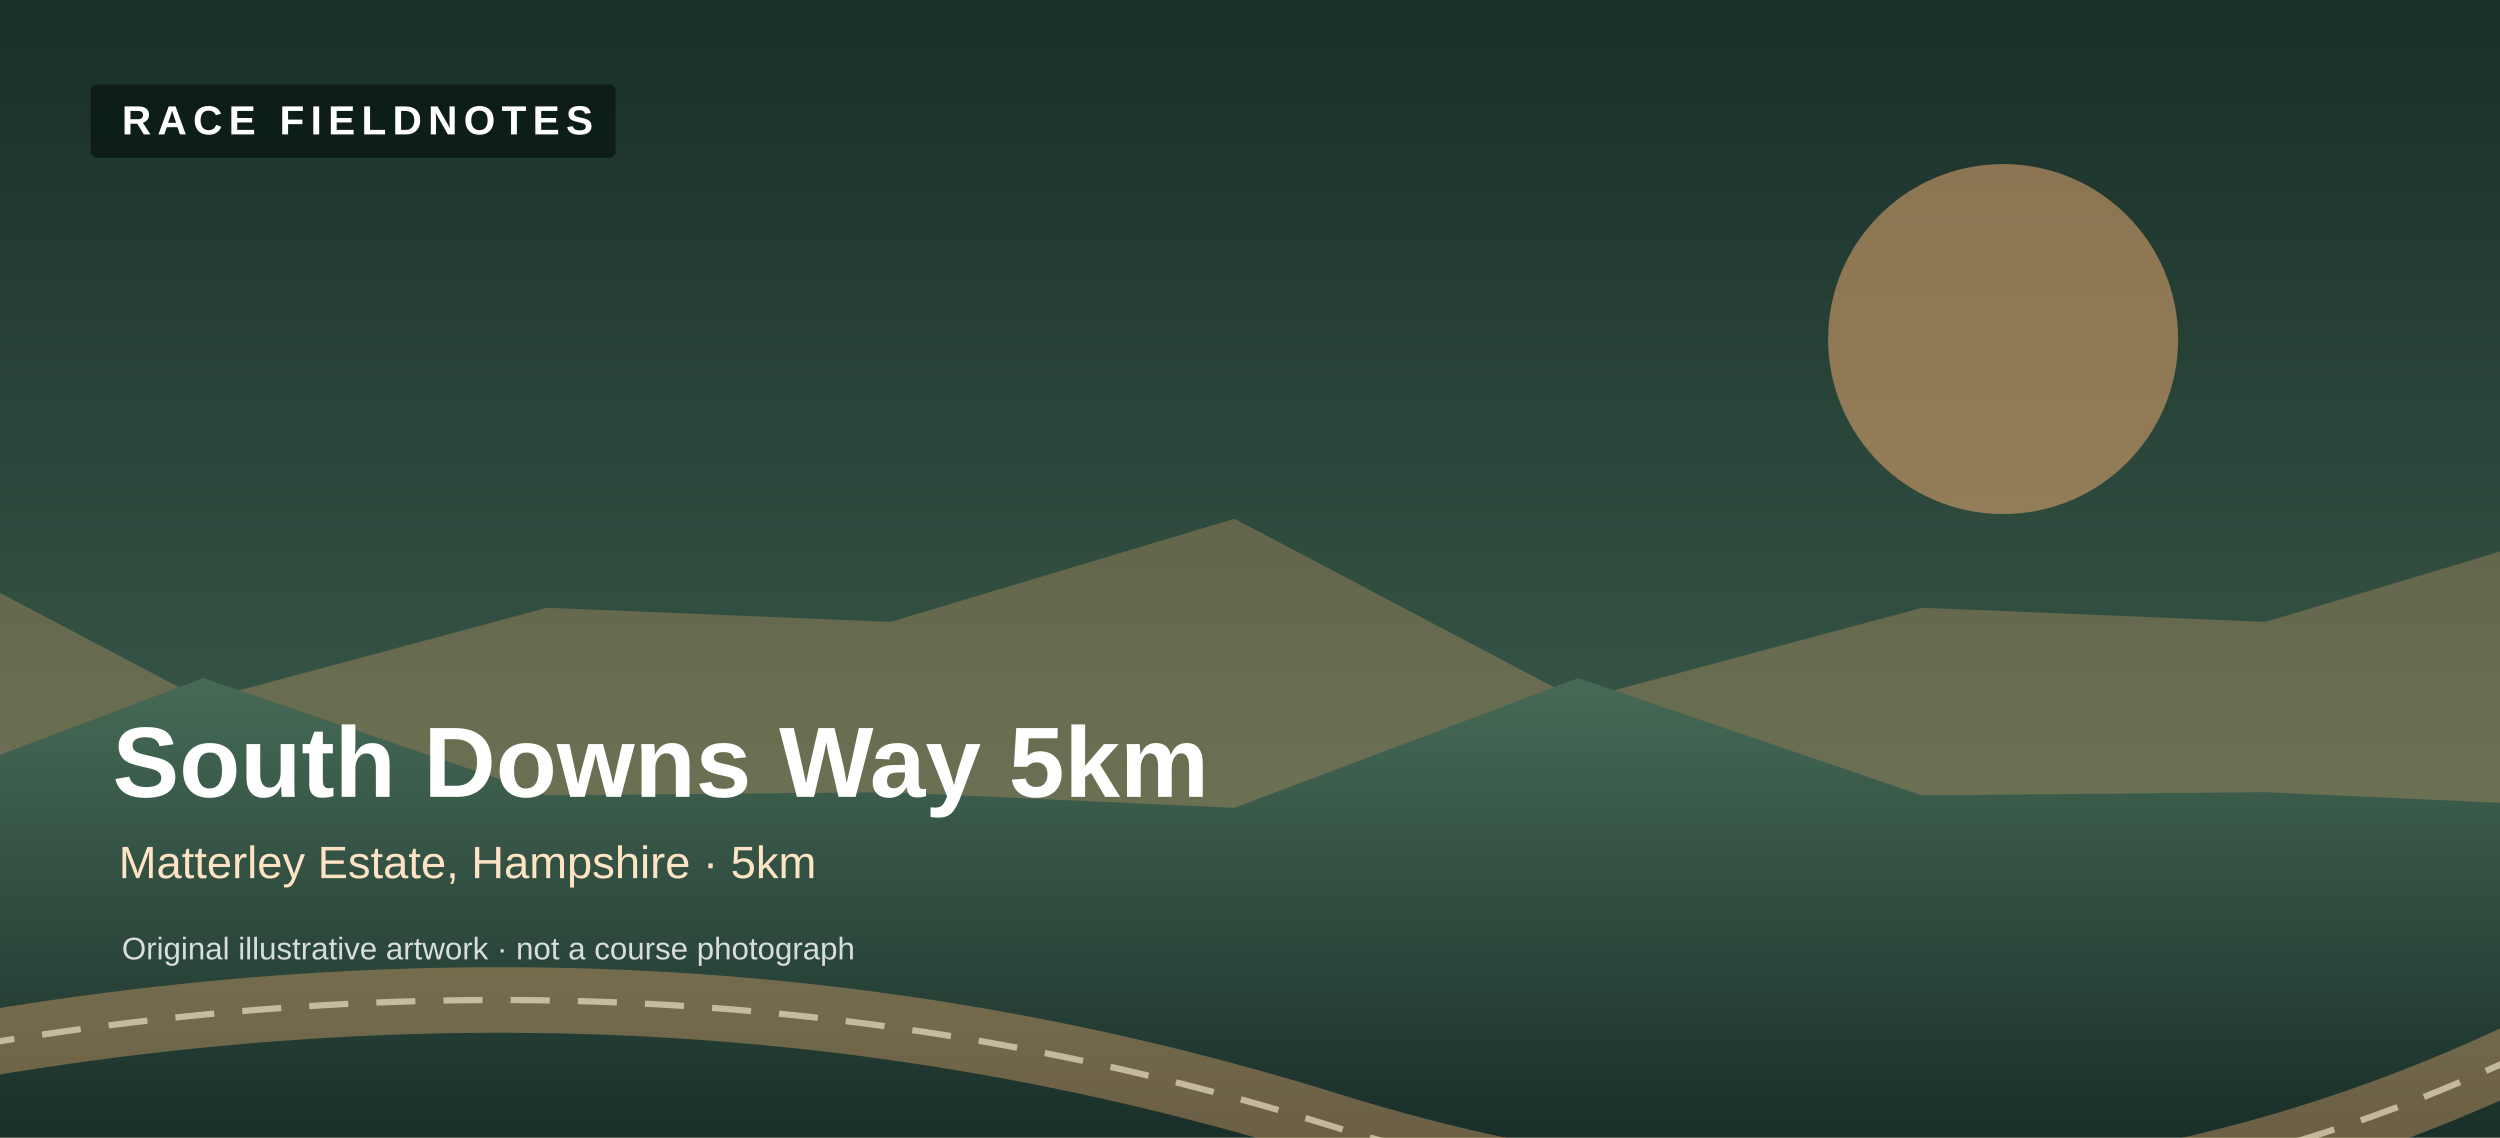
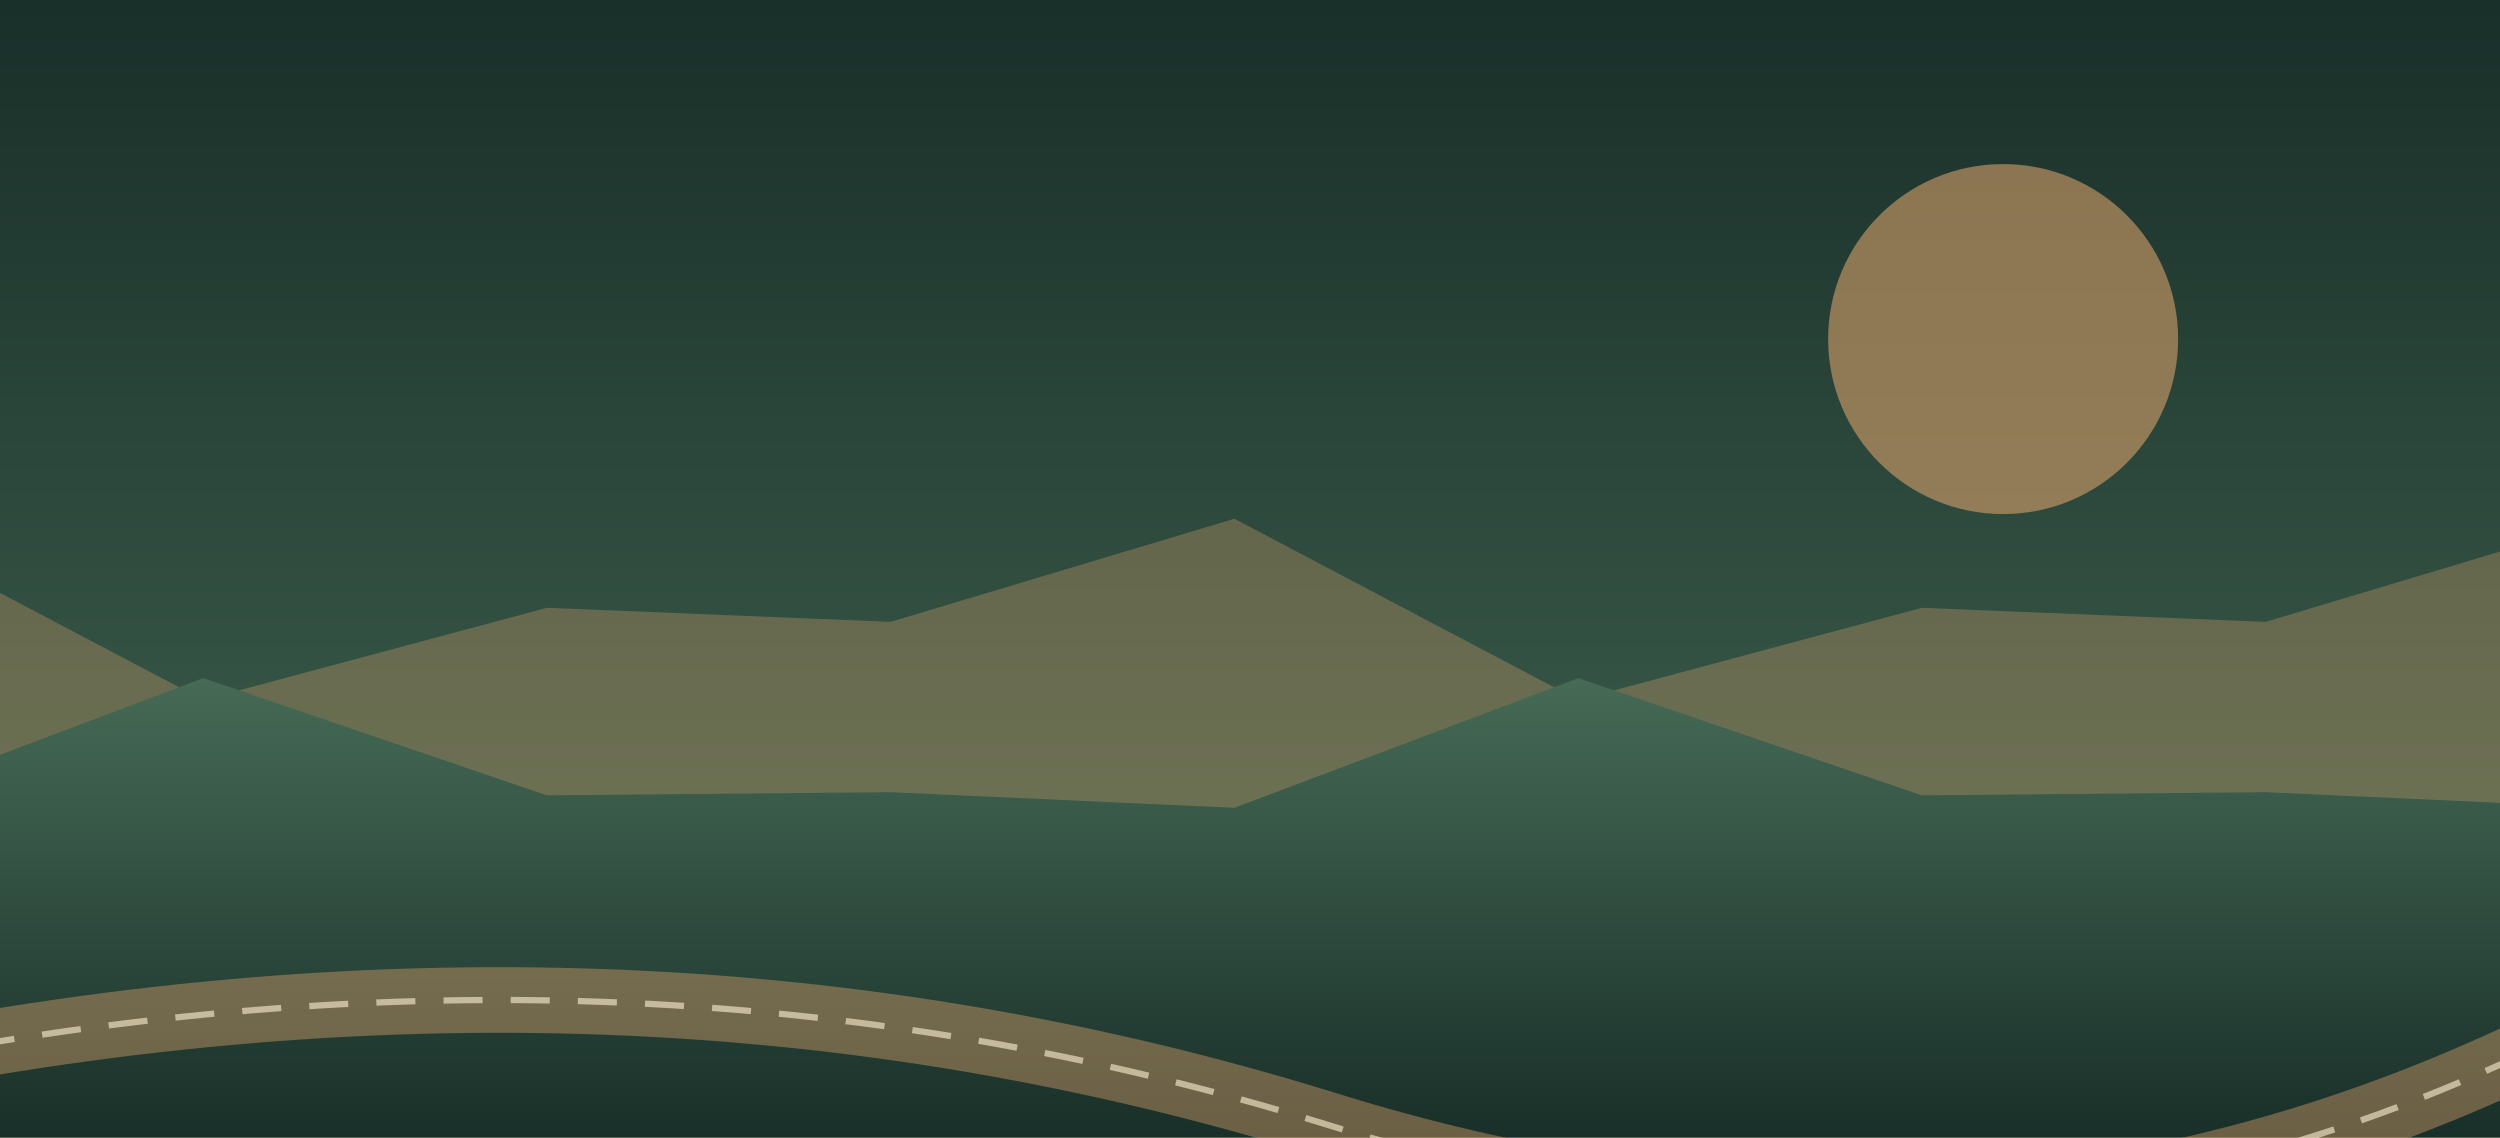
<svg xmlns="http://www.w3.org/2000/svg" width="1600" height="728" viewBox="0 0 1600 728" role="img" aria-label="Illustrated landscape for South Downs Way 5km">
  <defs>
    <linearGradient id="sky" x2="0" y2="1">
      <stop stop-color="#192f29" />
      <stop offset="1" stop-color="#466a56" />
    </linearGradient>
    <linearGradient id="land" x2="0" y2="1">
      <stop stop-color="#466a56" />
      <stop offset="1" stop-color="#192f29" />
    </linearGradient>
  </defs>
  <rect width="1600" height="728" fill="url(#sky)" />
  <circle cx="1282" cy="217" r="112" fill="#e5a76d" opacity=".55" />
  <path d="M0 455 L-90,332 130,448 350,389 570,398 790,332 1010,448 1230,389 1450,398 1670,332 L1600 520 L1600 728 H0Z" fill="#e5a76d" opacity=".3" />
  <path d="M0 560 L-90,517 130,434 350,509 570,507 790,517 1010,434 1230,509 1450,507 1670,517 L1600 560 L1600 728 H0Z" fill="url(#land)" />
  <path d="M-100 685 Q400 580 850 720 T1700 630" fill="none" stroke="#e5a76d" stroke-width="42" opacity=".4" />
  <path d="M-100 685 Q400 580 850 720 T1700 630" fill="none" stroke="#f2e7ca" stroke-width="4" opacity=".65" stroke-dasharray="25 18" />
-   <rect x="58" y="54" width="336" height="47" rx="4" fill="#07140f" opacity=".72" />
-   <text x="78" y="86" fill="#fff" font-family="Arial,sans-serif" font-size="26" font-weight="700" letter-spacing="4">RACE FIELDNOTES</text>
-   <text x="72" y="510" fill="#fff" font-family="Arial,sans-serif" font-size="64" font-weight="700" textLength="1450" lengthAdjust="spacingAndGlyphs">South Downs Way 5km</text>
-   <text x="76" y="562" fill="#ffe3c5" font-family="Arial,sans-serif" font-size="29">Matterley Estate, Hampshire · 5km</text>
-   <text x="78" y="614" fill="#fff" font-family="Arial,sans-serif" font-size="20" opacity=".82">Original illustrative artwork · not a course photograph</text>
</svg>
